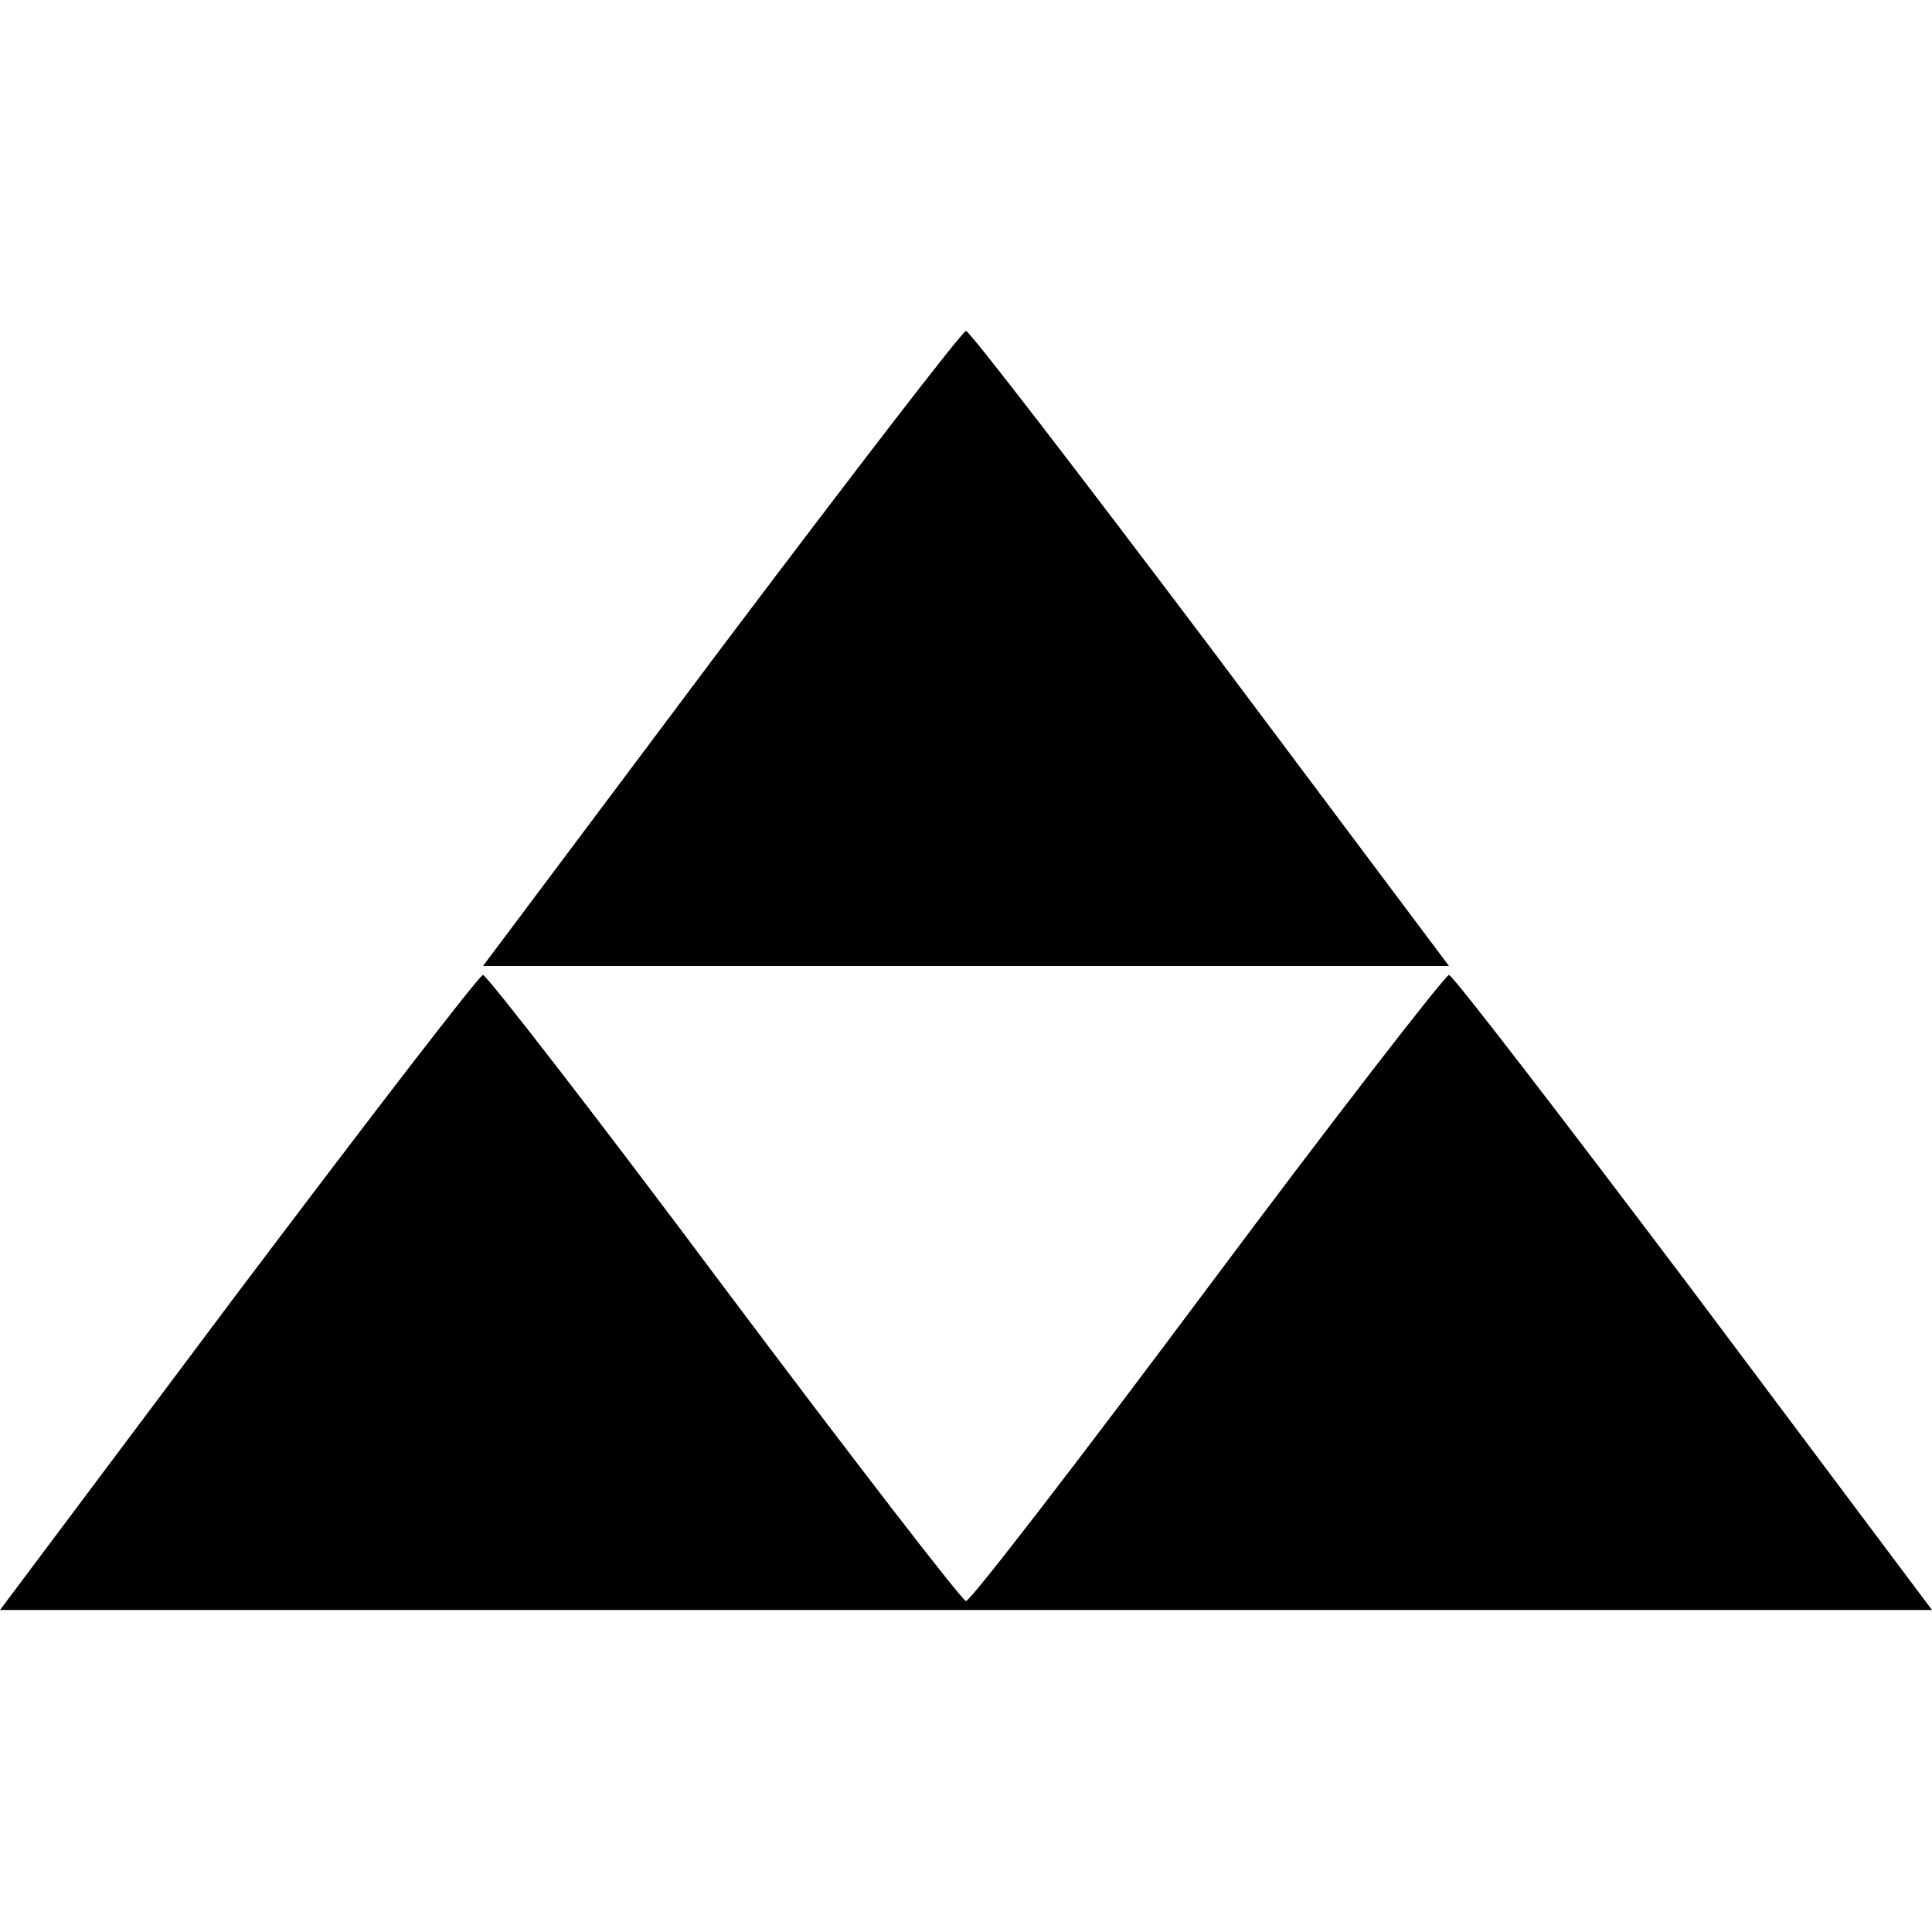
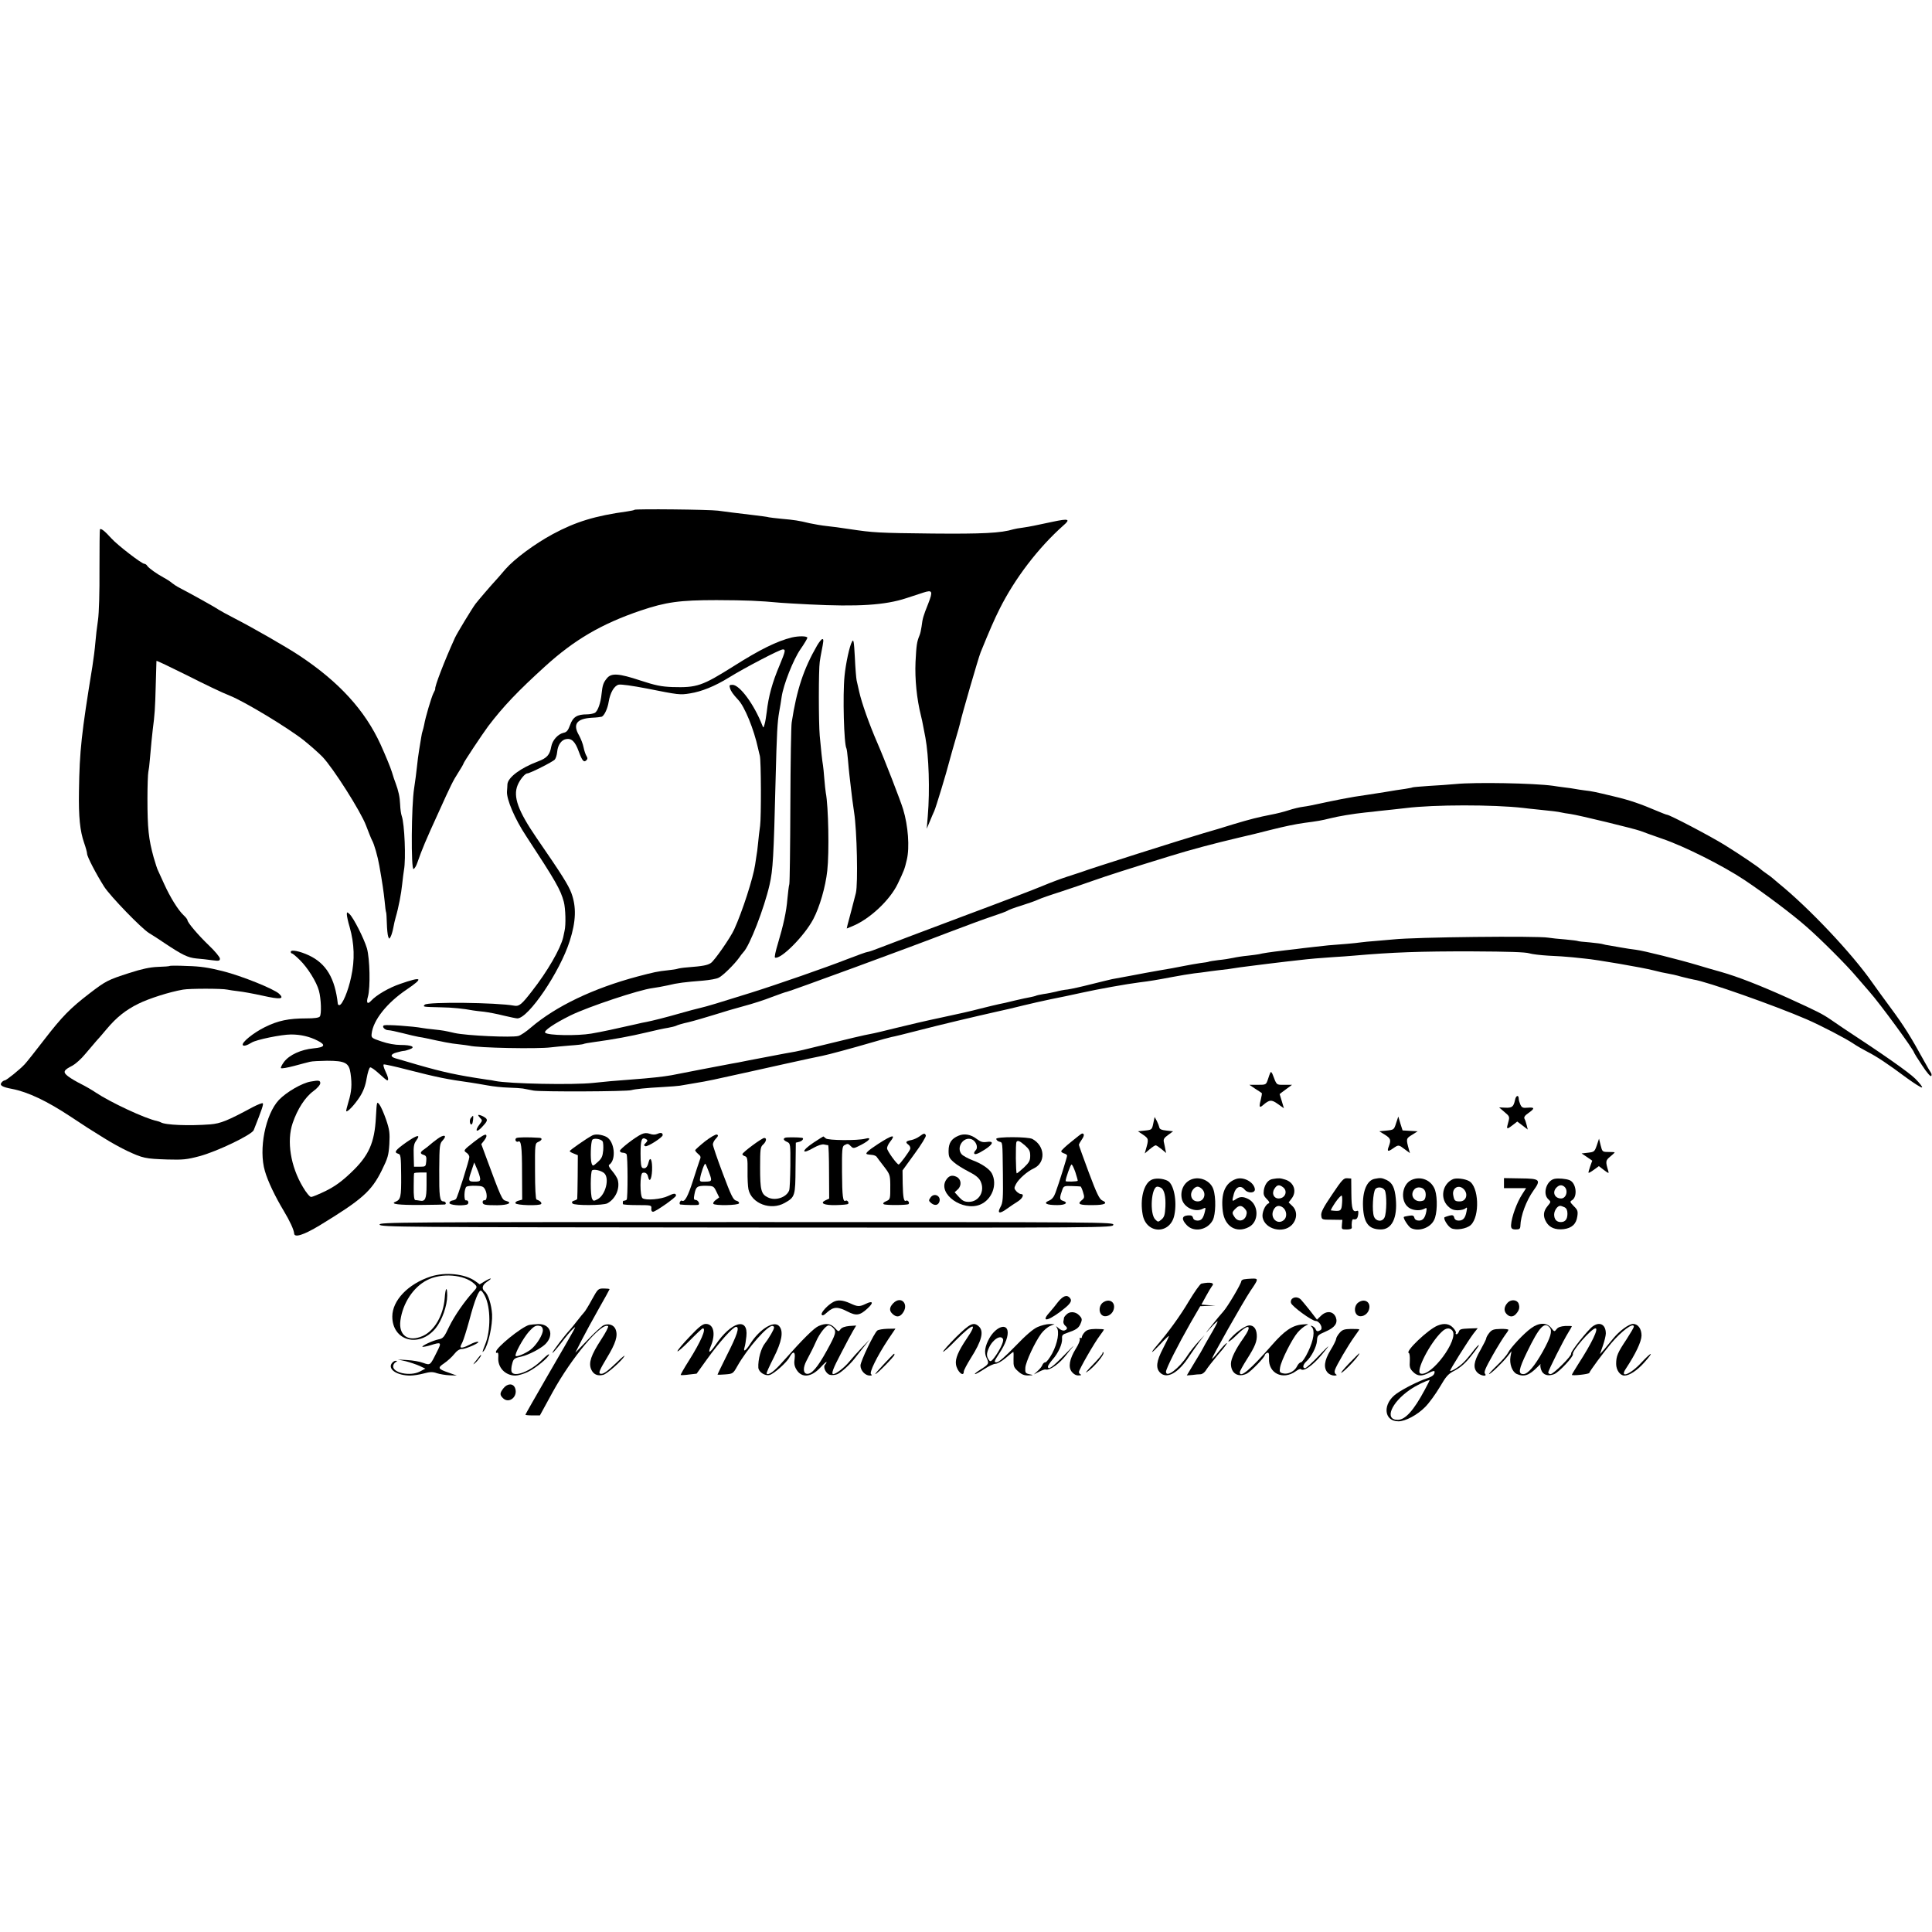
- <svg xmlns="http://www.w3.org/2000/svg" version="1.0" width="216pt" height="216pt" viewBox="0 0 216 216" preserveAspectRatio="xMidYMid meet">
-   <g transform="translate(0,216) scale(0.1,-0.1)" fill="#000000" stroke="none">
-     <path d="M806 1435 l-266 -355 540 0 540 0 -266 355 c-147 195 -270 355 -274 355 -4 0 -127 -160 -274 -355z" />
-     <path d="M266 715 l-266 -355 1080 0 1080 0 -266 355 c-147 195 -270 355 -274 355 -4 0 -126 -157 -270 -350 -144 -193 -265 -350 -270 -350 -4 0 -126 158 -270 350 -144 193 -266 350 -270 350 -4 0 -127 -160 -274 -355z" />
+ <svg xmlns="http://www.w3.org/2000/svg" version="1.0" width="1309pt" height="1309pt" viewBox="0 0 1309 1309" preserveAspectRatio="xMidYMid meet">
+   <g transform="translate(0,1309) scale(0.1,-0.1)" fill="#000000" stroke="none">
+     <path d="M4299 9636 c-2 -3 -24 -7 -49 -11 -218 -30 -349 -70 -505 -154 -122 -66 -259 -167 -321 -238 -32 -38 -63 -73 -69 -79 -28 -30 -117 -134 -133 -155 -24 -32 -124 -197 -139 -229 -72 -158 -141 -338 -134 -348 1 -1 -5 -15 -13 -30 -13 -26 -54 -163 -62 -212 -3 -14 -7 -32 -10 -40 -3 -8 -8 -28 -10 -45 -3 -16 -9 -55 -14 -85 -5 -30 -12 -82 -15 -115 -3 -33 -12 -98 -19 -145 -19 -116 -22 -554 -4 -548 7 3 19 22 26 44 32 92 57 151 143 339 84 186 99 216 133 269 20 31 36 59 36 62 0 8 128 200 168 254 102 134 200 237 385 405 198 180 382 288 647 378 172 58 265 71 515 71 206 -1 283 -4 435 -18 25 -2 110 -7 190 -11 335 -17 517 -5 660 42 41 13 93 30 116 38 62 20 66 10 33 -75 -34 -85 -38 -99 -45 -155 -3 -22 -9 -49 -14 -60 -18 -44 -21 -64 -27 -180 -5 -115 8 -249 37 -365 5 -19 11 -48 14 -65 3 -16 10 -54 16 -83 23 -125 31 -353 16 -532 l-7 -85 21 50 c11 28 25 59 30 70 11 24 82 257 103 340 9 33 27 98 41 145 14 47 28 96 31 110 8 43 124 443 139 480 59 145 94 226 129 295 103 206 262 414 432 565 50 43 36 48 -72 25 -121 -26 -155 -33 -203 -40 -25 -3 -53 -8 -63 -11 -85 -26 -213 -32 -547 -29 -375 4 -401 6 -563 30 -56 9 -127 18 -157 21 -30 3 -82 12 -115 19 -74 18 -101 22 -190 30 -38 4 -77 8 -85 10 -8 3 -55 9 -105 15 -135 16 -174 21 -240 30 -60 8 -559 13 -566 6z" />
+     <path d="M677 9503 c-2 -5 -3 -126 -3 -269 1 -155 -3 -296 -10 -345 -7 -46 -15 -115 -18 -154 -3 -38 -12 -110 -20 -160 -74 -454 -87 -570 -91 -845 -3 -176 7 -270 35 -351 11 -31 20 -64 20 -73 0 -20 62 -139 116 -224 42 -65 253 -283 304 -314 19 -11 67 -42 105 -68 120 -80 157 -98 215 -104 30 -2 79 -8 108 -12 46 -6 52 -4 52 11 0 10 -33 50 -74 89 -75 72 -146 156 -146 172 0 5 -12 20 -27 34 -37 35 -90 121 -130 209 -19 42 -38 83 -42 92 -5 8 -18 49 -30 90 -34 124 -42 194 -42 399 0 85 3 166 6 180 3 14 8 50 10 80 9 101 15 169 20 207 13 100 16 140 20 293 3 91 5 168 5 172 0 4 93 -41 208 -98 114 -58 243 -120 288 -137 99 -39 397 -219 505 -305 43 -35 99 -84 124 -110 72 -75 260 -371 295 -465 17 -45 35 -90 41 -101 14 -24 38 -108 49 -171 21 -119 29 -174 36 -240 3 -38 8 -73 10 -76 2 -4 4 -38 5 -75 1 -38 5 -78 9 -89 7 -19 7 -19 18 1 5 10 13 37 17 59 4 22 11 54 16 70 19 64 38 163 44 225 4 36 9 79 12 95 14 75 4 313 -15 366 -5 13 -10 49 -11 79 -2 50 -11 91 -31 145 -5 11 -16 45 -25 75 -9 30 -44 114 -76 185 -106 232 -281 424 -549 602 -90 60 -323 193 -440 253 -47 24 -96 51 -110 60 -24 17 -201 115 -265 148 -16 8 -39 23 -50 32 -11 10 -36 26 -55 36 -48 26 -103 65 -113 81 -4 7 -13 13 -19 13 -18 0 -184 128 -224 173 -45 50 -71 70 -77 60z" />
+     <path d="M5365 8771 c-101 -25 -215 -81 -395 -195 -213 -134 -248 -146 -415 -141 -76 3 -114 11 -215 44 -148 49 -199 53 -229 14 -23 -28 -29 -46 -35 -103 -6 -63 -26 -119 -46 -130 -10 -5 -34 -10 -53 -10 -67 0 -95 -18 -114 -71 -14 -38 -23 -50 -45 -54 -38 -9 -75 -50 -83 -93 -10 -57 -29 -78 -90 -101 -118 -44 -203 -108 -207 -154 0 -12 -2 -34 -3 -49 -4 -53 53 -187 130 -303 200 -305 233 -363 255 -445 12 -46 15 -157 5 -197 -3 -13 -7 -32 -9 -43 -18 -77 -106 -231 -213 -367 -68 -88 -86 -103 -118 -97 -121 22 -586 27 -607 7 -14 -15 -16 -15 112 -18 75 -1 151 -9 215 -21 11 -2 45 -6 75 -9 30 -4 90 -15 132 -26 43 -10 85 -19 93 -19 75 0 288 314 355 524 43 134 46 232 11 326 -21 55 -62 121 -235 372 -126 184 -161 280 -129 358 15 37 50 80 66 80 17 0 174 79 186 94 7 8 14 31 16 51 4 47 28 81 59 87 38 8 63 -16 87 -83 24 -65 35 -77 52 -60 9 9 9 16 0 30 -6 10 -15 36 -19 57 -4 22 -18 58 -31 82 -44 75 -16 113 87 119 30 1 60 5 67 7 17 7 40 55 47 101 10 61 37 108 67 116 16 4 93 -7 192 -26 215 -43 224 -44 292 -33 78 12 169 49 263 107 110 68 346 191 366 191 20 0 18 -11 -21 -105 -51 -120 -76 -213 -88 -318 -4 -32 -10 -70 -15 -85 -7 -25 -8 -25 -15 -7 -54 140 -153 275 -202 275 -21 0 -23 -3 -17 -22 6 -22 21 -42 55 -79 44 -45 107 -200 135 -329 4 -19 10 -42 12 -50 9 -30 10 -417 2 -475 -5 -33 -11 -87 -14 -120 -3 -33 -8 -71 -11 -85 -2 -14 -6 -41 -9 -60 -13 -88 -86 -316 -142 -438 -25 -55 -134 -212 -158 -227 -23 -15 -54 -21 -156 -29 -30 -2 -62 -7 -70 -10 -8 -3 -37 -7 -65 -10 -68 -7 -95 -13 -205 -42 -300 -80 -553 -201 -723 -346 -31 -27 -69 -53 -85 -57 -44 -12 -352 2 -432 20 -70 16 -75 17 -139 24 -33 3 -69 8 -80 10 -65 12 -241 24 -259 18 -18 -7 5 -33 29 -33 11 0 54 -9 97 -20 42 -11 91 -22 107 -25 17 -2 39 -7 50 -9 119 -26 169 -36 220 -41 33 -4 67 -8 75 -10 58 -15 465 -23 554 -11 23 3 79 8 126 12 47 3 88 8 92 10 4 3 37 9 75 14 127 17 250 40 354 65 57 14 122 28 144 31 22 4 47 10 56 14 8 5 46 16 83 24 37 9 116 32 174 50 59 19 151 46 204 60 53 14 138 41 188 61 51 19 96 35 101 35 12 0 844 305 1094 402 116 44 250 94 300 110 49 16 94 33 100 37 5 5 48 21 94 35 47 15 99 33 115 41 17 8 85 32 152 53 66 22 165 55 220 75 96 34 246 82 519 166 142 44 300 86 470 126 61 14 153 36 205 50 108 27 175 41 240 50 84 11 115 16 170 30 60 15 155 31 240 40 30 3 71 7 90 10 19 2 62 7 95 10 33 4 74 8 90 10 190 24 595 24 795 1 19 -3 64 -7 100 -11 84 -8 141 -15 160 -20 8 -2 35 -7 60 -10 57 -8 435 -100 475 -115 17 -7 82 -30 145 -52 151 -51 413 -183 559 -280 142 -95 327 -234 423 -319 95 -83 270 -258 333 -333 28 -33 68 -79 90 -104 72 -81 305 -399 305 -417 0 -2 24 -40 54 -85 32 -49 57 -77 61 -70 4 6 2 16 -3 23 -5 7 -24 39 -42 72 -95 173 -139 243 -229 365 -43 58 -99 135 -125 172 -137 197 -430 507 -636 674 -19 16 -37 31 -40 34 -3 3 -21 17 -40 30 -19 13 -37 27 -40 30 -12 13 -143 102 -245 165 -97 60 -373 205 -391 205 -4 0 -32 11 -63 24 -117 50 -190 75 -296 100 -129 31 -147 35 -200 41 -22 3 -51 7 -65 10 -14 3 -45 7 -70 10 -25 3 -60 8 -78 11 -131 18 -527 25 -659 12 -43 -4 -125 -10 -183 -13 -57 -4 -107 -8 -110 -10 -3 -2 -26 -6 -50 -10 -25 -3 -88 -13 -140 -22 -52 -8 -107 -17 -122 -19 -70 -10 -88 -13 -168 -28 -47 -9 -114 -23 -150 -31 -36 -8 -85 -18 -110 -21 -25 -3 -70 -14 -100 -24 -30 -10 -82 -23 -115 -29 -91 -18 -140 -30 -260 -66 -60 -19 -150 -46 -200 -60 -140 -41 -783 -245 -830 -264 -11 -4 -54 -18 -95 -31 -41 -13 -115 -41 -165 -62 -49 -21 -295 -115 -545 -208 -250 -94 -494 -186 -542 -205 -48 -19 -93 -35 -101 -35 -7 0 -70 -23 -140 -50 -135 -53 -467 -169 -652 -227 -213 -67 -300 -93 -340 -102 -22 -5 -83 -21 -135 -36 -101 -29 -189 -51 -230 -59 -14 -2 -45 -9 -70 -15 -131 -30 -238 -53 -304 -64 -94 -16 -294 -13 -312 6 -13 12 60 62 171 117 123 60 466 174 555 185 25 3 72 12 105 19 64 16 114 22 240 32 44 4 91 12 105 20 28 13 108 93 137 134 9 14 23 31 30 39 42 42 141 298 177 456 23 101 28 185 41 715 8 315 12 386 24 455 6 33 14 80 17 104 12 82 79 253 128 323 25 36 46 71 46 77 0 12 -58 13 -105 2z" />
+     <path d="M5537 8718 c-92 -159 -139 -301 -173 -523 -4 -22 -8 -272 -9 -555 -1 -283 -4 -526 -7 -540 -4 -14 -9 -59 -13 -100 -7 -87 -27 -178 -65 -305 -15 -49 -24 -91 -19 -93 38 -15 198 145 259 260 43 81 83 218 95 328 14 122 8 438 -10 529 -2 13 -7 55 -10 95 -3 39 -7 80 -9 91 -5 26 -14 111 -22 200 -8 90 -8 448 0 500 3 22 8 51 11 65 15 76 17 90 7 90 -6 0 -21 -19 -35 -42z" />
+     <path d="M5773 8743 c-17 -28 -43 -151 -51 -233 -13 -131 -4 -463 13 -491 2 -3 7 -37 10 -75 3 -38 8 -85 10 -104 2 -19 7 -62 11 -95 3 -33 13 -105 21 -160 19 -121 27 -481 12 -545 -6 -25 -20 -79 -31 -120 -11 -41 -23 -85 -26 -98 l-5 -23 39 16 c117 48 253 176 306 286 42 88 47 99 62 164 20 83 9 231 -25 342 -17 57 -128 343 -174 448 -56 129 -107 273 -124 350 -6 28 -14 61 -17 75 -3 14 -9 84 -12 155 -6 111 -9 127 -19 108z" />
+     <path d="M2350 6894 c0 -10 8 -49 19 -85 32 -113 36 -222 10 -339 -20 -96 -60 -190 -80 -190 -5 0 -9 3 -10 8 -19 174 -79 274 -196 329 -62 29 -123 41 -123 24 0 -6 4 -11 8 -11 5 0 29 -20 54 -45 53 -52 113 -148 129 -208 15 -55 18 -159 6 -174 -6 -9 -38 -13 -91 -13 -121 0 -192 -15 -281 -59 -79 -39 -160 -105 -150 -122 6 -9 29 -2 60 17 31 20 203 55 267 55 65 0 126 -14 180 -42 58 -29 49 -45 -28 -52 -84 -8 -163 -44 -199 -91 -15 -20 -25 -40 -21 -43 4 -4 44 3 89 15 45 12 93 25 107 28 14 4 66 6 115 7 124 0 150 -14 160 -85 11 -76 7 -125 -14 -193 -10 -33 -17 -62 -15 -64 8 -8 57 44 92 98 24 38 38 75 46 124 7 39 17 72 24 75 6 2 33 -17 60 -42 27 -25 52 -46 56 -46 11 0 6 24 -14 65 -10 22 -15 41 -10 43 5 2 78 -14 162 -36 199 -51 268 -65 428 -87 25 -4 75 -12 113 -19 37 -7 101 -14 142 -15 41 -1 85 -4 97 -6 13 -3 45 -9 73 -14 50 -9 631 -7 663 3 24 7 100 15 213 21 53 3 104 7 115 9 10 2 53 9 94 16 41 6 102 18 135 25 207 45 273 60 480 106 127 28 241 53 255 55 41 8 207 53 330 89 63 19 127 36 141 39 14 2 95 22 180 44 154 40 383 94 534 128 44 9 123 28 175 41 52 13 138 32 190 43 52 10 147 30 210 44 107 24 309 60 390 70 67 8 126 18 220 36 52 10 120 21 150 25 30 3 66 8 80 10 14 2 48 7 75 10 49 5 103 12 156 21 15 2 47 6 70 9 24 3 78 10 119 15 41 5 98 12 125 15 28 3 64 7 80 9 74 9 157 16 236 21 47 3 110 7 140 10 263 23 451 30 809 29 237 -1 356 -5 381 -13 19 -6 78 -13 130 -16 52 -2 126 -7 164 -11 39 -4 77 -8 85 -9 72 -6 388 -60 465 -80 33 -9 76 -18 95 -21 19 -3 60 -12 90 -21 30 -8 69 -17 85 -20 86 -12 550 -176 765 -269 97 -42 264 -129 316 -164 25 -17 69 -42 98 -57 59 -30 134 -79 264 -176 51 -37 98 -67 104 -65 6 2 -15 29 -46 60 -46 45 -216 164 -486 341 -14 9 -52 35 -85 58 -59 40 -84 53 -290 147 -191 86 -342 145 -455 177 -47 13 -116 33 -155 45 -127 38 -370 99 -421 105 -27 3 -71 10 -99 15 -27 5 -63 11 -80 14 -16 2 -37 6 -45 9 -8 3 -48 8 -89 12 -41 3 -77 7 -80 9 -3 2 -42 7 -86 11 -44 3 -96 9 -115 12 -77 13 -903 4 -1050 -12 -19 -2 -71 -6 -115 -10 -44 -3 -91 -8 -105 -10 -14 -2 -56 -7 -95 -10 -38 -3 -95 -8 -125 -10 -30 -3 -75 -8 -100 -11 -25 -3 -57 -7 -70 -8 -14 -2 -70 -9 -125 -15 -109 -13 -152 -20 -175 -26 -8 -2 -42 -6 -75 -10 -33 -3 -78 -10 -100 -15 -22 -5 -67 -12 -100 -15 -33 -4 -63 -9 -66 -11 -4 -2 -28 -6 -55 -9 -27 -4 -80 -13 -119 -21 -38 -8 -110 -21 -160 -29 -49 -9 -137 -24 -195 -36 -58 -11 -114 -21 -125 -23 -11 -2 -74 -18 -140 -34 -66 -17 -139 -33 -161 -36 -23 -2 -59 -9 -80 -15 -22 -5 -59 -13 -84 -16 -24 -4 -48 -9 -52 -12 -5 -2 -21 -6 -36 -9 -15 -2 -63 -13 -107 -23 -44 -11 -91 -22 -105 -24 -14 -3 -70 -16 -125 -30 -55 -15 -175 -42 -266 -61 -91 -19 -229 -51 -305 -70 -76 -19 -155 -38 -174 -41 -36 -6 -147 -32 -366 -86 -67 -17 -132 -32 -145 -34 -22 -3 -78 -14 -319 -60 -47 -10 -96 -19 -110 -21 -14 -3 -108 -21 -210 -40 -102 -20 -192 -37 -200 -39 -55 -10 -148 -20 -270 -29 -121 -9 -168 -13 -260 -23 -139 -15 -570 -6 -665 13 -11 3 -36 7 -55 9 -202 30 -294 50 -475 102 -66 20 -131 38 -144 42 -39 11 -36 29 6 40 21 6 43 11 50 11 6 0 24 5 40 11 41 15 12 29 -63 29 -37 0 -87 9 -130 24 -66 22 -69 25 -66 52 10 92 104 210 238 300 117 79 105 90 -44 38 -77 -26 -162 -76 -197 -114 -25 -28 -35 -16 -22 28 17 60 13 257 -7 327 -20 67 -91 207 -118 232 -17 15 -18 15 -18 -3z" />
+     <path d="M1149 6545 c-3 -2 -38 -5 -79 -6 -54 -2 -109 -14 -193 -41 -146 -47 -160 -54 -272 -140 -130 -100 -184 -155 -306 -313 -59 -77 -118 -151 -131 -165 -33 -36 -125 -110 -136 -110 -5 0 -15 -6 -21 -14 -16 -19 2 -31 72 -44 107 -21 236 -82 396 -188 121 -80 110 -73 226 -145 49 -31 119 -69 155 -86 109 -51 125 -54 275 -59 105 -3 132 0 215 22 121 32 357 146 369 177 57 144 68 177 61 182 -4 3 -34 -9 -67 -26 -171 -92 -217 -111 -288 -117 -143 -11 -306 -5 -336 14 -5 3 -17 7 -26 9 -79 16 -315 126 -418 195 -22 15 -65 40 -95 55 -30 15 -70 38 -88 52 -38 29 -33 42 29 73 20 11 59 45 85 77 27 32 61 71 75 88 15 16 47 53 71 82 68 81 130 130 215 172 70 35 210 80 303 96 44 8 266 8 300 0 14 -3 48 -8 75 -11 28 -3 101 -16 164 -30 120 -27 151 -24 112 13 -36 33 -251 120 -381 153 -95 24 -153 33 -241 35 -64 3 -118 3 -120 0z" />
+     <path d="M8608 5824 c-3 -5 -11 -26 -17 -46 -13 -38 -13 -38 -69 -38 l-57 0 40 -27 c22 -14 42 -27 44 -29 2 -2 -1 -22 -7 -46 -13 -49 -9 -57 15 -36 44 38 58 39 101 8 l41 -29 -14 47 c-8 26 -15 48 -15 49 0 1 19 15 42 32 l42 31 -52 0 c-56 0 -51 -4 -79 69 -5 14 -12 21 -15 15z" />
+     <path d="M2105 5762 c-59 -10 -164 -71 -215 -124 -92 -98 -139 -335 -95 -483 20 -69 68 -170 128 -270 41 -68 68 -127 70 -152 1 -31 64 -11 172 54 287 175 351 231 421 372 42 85 47 103 52 180 4 75 1 97 -22 165 -15 43 -35 89 -45 102 -18 23 -18 22 -24 -84 -9 -176 -48 -263 -170 -378 -61 -58 -106 -91 -168 -122 -47 -23 -93 -42 -101 -42 -9 0 -34 30 -56 68 -83 139 -111 310 -69 433 32 94 84 175 140 216 27 20 47 43 47 54 0 19 -10 21 -65 11z" />
+     <path d="M10265 5638 c-10 -47 -20 -55 -66 -53 l-42 2 36 -31 c35 -29 36 -33 27 -66 -15 -52 -13 -55 25 -26 l35 27 36 -27 35 -27 -7 29 c-4 16 -10 36 -15 44 -5 11 2 22 27 39 44 31 43 40 -5 36 -33 -3 -40 0 -50 21 -6 14 -11 31 -11 39 0 29 -19 24 -25 -7z" />
+     <path d="M3240 5534 c0 -3 7 -12 15 -21 14 -13 13 -17 -5 -40 -35 -45 -23 -61 15 -20 38 40 41 50 23 64 -17 13 -48 24 -48 17z" />
+     <path d="M3190 5515 c-13 -15 -5 -54 8 -41 6 6 12 56 6 56 -1 0 -7 -7 -14 -15z" />
+     <path d="M7814 5479 c-9 -43 -10 -44 -56 -49 l-48 -5 36 -24 c37 -26 38 -29 17 -101 l-7 -25 33 28 c18 15 36 27 41 27 5 0 23 -12 40 -26 l31 -26 -5 23 c-2 13 -7 35 -10 49 -5 20 0 30 28 50 l34 25 -45 5 c-32 3 -47 10 -48 21 -2 9 -9 28 -17 44 l-15 27 -9 -43z" />
+     <path d="M9459 5480 c-14 -44 -15 -45 -64 -50 l-50 -5 38 -23 c39 -25 43 -35 27 -78 -14 -36 -7 -40 28 -15 38 26 38 26 80 -6 l35 -26 -7 24 c-20 73 -20 75 21 100 l38 24 -51 3 -51 3 -15 47 -14 47 -15 -45z" />
+     <path d="M4348 5406 c-41 -18 -147 -100 -148 -113 0 -7 9 -13 19 -13 11 0 23 -5 26 -10 9 -14 9 -299 1 -308 -4 -4 -12 -7 -17 -7 -5 0 -9 -3 -9 -7 0 -5 0 -11 0 -16 0 -4 44 -7 98 -7 95 0 97 -1 95 -23 -2 -14 3 -22 12 -22 17 0 155 97 155 109 0 18 -14 17 -53 -2 -46 -23 -153 -32 -174 -15 -18 15 -18 164 0 171 18 7 34 -4 38 -26 9 -42 24 -18 27 42 3 69 -12 104 -24 55 -8 -33 -21 -45 -41 -37 -9 4 -13 30 -13 98 0 94 8 115 39 96 10 -6 9 -12 -4 -25 -14 -14 -14 -17 -2 -22 15 -5 117 60 117 75 0 16 -13 19 -35 9 -16 -7 -33 -7 -52 0 -20 7 -37 6 -55 -2z" />
+     <path d="M3211 5353 c-70 -55 -72 -58 -52 -72 12 -7 21 -21 21 -30 0 -19 -80 -273 -90 -284 -4 -5 -16 -10 -26 -11 -11 -2 -19 -9 -19 -17 0 -13 76 -21 117 -11 18 4 13 33 -5 29 -16 -3 -12 84 4 93 6 4 34 7 62 6 44 -1 53 -5 64 -26 16 -30 13 -76 -4 -72 -7 1 -13 -4 -13 -12 0 -19 14 -22 99 -22 75 1 107 17 58 30 -25 6 -31 18 -138 308 l-28 76 21 27 c13 17 17 30 11 36 -6 6 -36 -12 -82 -48z m42 -247 c2 -17 -4 -21 -28 -22 -53 -1 -55 3 -32 69 l20 61 19 -44 c11 -24 20 -53 21 -64z" />
+     <path d="M4013 5397 c-34 -17 -153 -100 -153 -106 0 -4 12 -11 28 -17 l27 -11 -1 -144 c-1 -79 -2 -147 -3 -151 0 -4 -10 -10 -22 -13 -14 -5 -17 -10 -10 -19 12 -15 208 -14 236 1 55 30 86 98 71 157 -3 14 -21 42 -38 62 -19 21 -27 38 -21 42 51 33 37 162 -20 190 -33 16 -73 20 -94 9z m70 -40 c4 -7 6 -34 4 -61 -4 -41 -10 -55 -37 -79 -33 -30 -34 -30 -42 -8 -9 26 -6 141 5 158 9 14 58 7 70 -10z m10 -215 c39 -34 10 -149 -44 -177 -26 -14 -29 -13 -37 2 -13 23 -12 186 0 194 14 9 61 -2 81 -19z" />
+     <path d="M4777 5357 c-36 -29 -66 -56 -67 -60 0 -5 9 -16 21 -26 17 -14 19 -21 10 -41 -5 -14 -26 -77 -46 -140 -34 -106 -56 -147 -75 -135 -5 3 -10 -2 -14 -10 -3 -8 -1 -16 4 -16 27 -4 116 -5 122 -2 12 6 -3 33 -19 33 -12 0 -14 8 -8 38 10 52 18 58 77 58 51 -1 54 -2 72 -40 l19 -39 -23 -17 c-13 -9 -20 -21 -17 -26 8 -14 170 -11 174 3 3 7 -6 15 -19 18 -20 5 -34 33 -91 185 -37 98 -67 186 -67 196 0 10 9 28 21 40 16 17 17 23 6 27 -7 3 -44 -18 -80 -46z m25 -205 c24 -64 24 -67 -22 -68 -36 -2 -40 1 -37 20 6 39 30 106 36 101 3 -3 13 -27 23 -53z" />
+     <path d="M6229 5390 c-14 -10 -38 -21 -53 -24 -39 -7 -44 -15 -22 -31 11 -8 16 -21 13 -30 -8 -20 -70 -104 -78 -105 -12 0 -79 93 -79 110 0 10 9 29 20 43 43 54 18 50 -81 -14 -72 -47 -92 -67 -71 -70 4 -1 18 -3 31 -4 13 -1 26 -7 30 -12 3 -5 25 -34 49 -65 41 -53 43 -60 44 -124 0 -100 1 -100 -29 -113 -18 -8 -23 -15 -15 -20 14 -8 159 -7 168 1 9 10 -6 29 -17 23 -15 -10 -21 21 -23 116 l-1 89 81 112 c45 61 80 118 77 125 -7 17 -13 16 -44 -7z" />
+     <path d="M6494 5395 c-48 -20 -67 -50 -67 -102 0 -41 4 -50 36 -78 19 -17 65 -45 100 -63 46 -23 69 -42 80 -64 33 -67 -9 -141 -79 -141 -29 0 -43 7 -66 32 l-30 33 22 20 c27 26 23 68 -8 84 -32 16 -55 8 -74 -24 -53 -93 115 -211 232 -164 81 33 120 136 80 212 -16 30 -70 67 -131 89 -31 12 -64 30 -73 40 -40 45 11 123 67 102 29 -11 47 -55 28 -74 -6 -6 -11 -15 -11 -19 0 -15 24 -8 72 23 58 37 64 60 14 52 -27 -4 -42 0 -68 20 -40 31 -85 39 -124 22z" />
+     <path d="M7258 5354 c-38 -30 -68 -59 -68 -64 0 -5 9 -12 20 -15 11 -3 20 -10 20 -15 0 -10 -55 -187 -78 -249 -11 -31 -24 -47 -45 -56 -41 -17 -18 -30 56 -30 58 0 79 17 36 30 -21 7 -21 21 0 78 8 21 15 23 63 21 29 -1 56 -2 59 -3 3 0 11 -18 17 -38 11 -35 10 -40 -10 -56 -31 -26 -14 -33 78 -32 80 0 104 13 61 32 -18 9 -37 47 -90 189 -37 99 -67 183 -67 187 0 5 9 21 20 37 17 24 18 41 1 40 -3 0 -36 -25 -73 -56z m28 -206 c9 -29 17 -55 16 -58 -2 -6 -82 -8 -82 -2 0 18 33 112 40 112 5 0 16 -24 26 -52z" />
+     <path d="M2751 5349 c-73 -52 -84 -67 -53 -76 17 -4 19 -17 20 -149 1 -146 -3 -162 -40 -177 -36 -15 26 -22 169 -21 87 1 161 2 166 3 14 2 7 21 -8 21 -26 0 -30 31 -29 215 1 167 3 177 24 199 33 36 7 42 -37 9 -21 -15 -44 -34 -52 -41 -8 -7 -24 -20 -37 -29 -29 -19 -30 -30 -3 -38 16 -5 20 -14 17 -43 -3 -35 -4 -37 -43 -37 l-40 0 -2 75 c-2 61 1 80 17 102 33 45 7 40 -69 -13z m139 -290 c0 -91 -9 -111 -45 -104 -11 2 -25 4 -31 4 -8 1 -12 30 -11 89 0 48 1 90 3 93 2 3 21 5 43 5 l41 0 0 -87z" />
+     <path d="M3498 5379 c-6 -4 -7 -12 -4 -18 4 -6 11 -9 16 -6 21 13 27 -34 27 -207 l1 -186 -25 -7 c-13 -3 -23 -11 -21 -17 5 -15 166 -19 175 -5 5 9 -9 22 -32 30 -6 2 -10 79 -10 191 -1 187 0 189 22 199 27 12 30 27 6 28 -76 5 -145 4 -155 -2z" />
+     <path d="M5322 5382 c-19 -6 -14 -18 11 -29 22 -10 23 -14 22 -159 -1 -82 -4 -158 -8 -169 -18 -48 -93 -73 -144 -48 -46 22 -53 49 -53 202 0 125 2 140 20 156 22 20 27 45 8 45 -17 -1 -148 -98 -148 -110 0 -5 8 -11 18 -14 15 -5 18 -18 17 -98 -1 -51 2 -108 6 -126 21 -97 152 -146 246 -92 70 39 72 48 73 238 l2 170 24 6 c22 6 34 25 17 27 -25 4 -102 4 -111 1z" />
+     <path d="M5513 5349 c-87 -58 -84 -85 3 -34 25 14 52 23 66 21 13 -3 26 -5 29 -5 3 -1 6 -82 6 -182 l1 -180 -24 -11 c-43 -20 -11 -35 71 -33 41 1 77 4 81 8 9 8 -6 28 -16 22 -19 -12 -24 28 -25 193 -1 154 1 175 16 183 23 12 25 12 45 -8 15 -16 20 -15 70 11 58 30 72 53 27 41 -54 -14 -254 -12 -268 2 -8 7 -15 13 -17 13 -2 0 -31 -19 -65 -41z" />
+     <path d="M6750 5374 c0 -7 9 -16 20 -19 24 -8 22 11 25 -220 2 -166 0 -194 -16 -222 -25 -45 -7 -50 43 -13 24 17 58 40 76 51 32 21 43 49 19 49 -8 0 -22 9 -31 19 -16 18 -16 22 -2 49 18 34 75 85 121 106 82 39 76 152 -10 199 -29 16 -245 16 -245 1z m195 -45 c29 -26 35 -38 35 -70 0 -33 -7 -45 -42 -79 -24 -22 -46 -40 -49 -40 -7 0 -9 201 -2 213 8 13 22 7 58 -24z" />
+     <path d="M10819 5330 c-15 -43 -18 -45 -59 -50 l-44 -5 36 -24 36 -25 -14 -39 c-8 -22 -13 -42 -11 -43 2 -2 18 7 37 21 l33 24 35 -27 c31 -23 34 -24 29 -7 -20 66 -19 72 12 98 17 14 31 27 31 29 0 2 -19 3 -42 3 -41 0 -42 1 -53 45 l-11 45 -15 -45z" />
+     <path d="M7799 5095 c-51 -28 -76 -131 -57 -234 24 -135 189 -136 215 -2 19 93 -4 208 -45 230 -34 18 -86 21 -113 6z m68 -53 c22 -14 32 -60 29 -128 -3 -56 -8 -71 -27 -87 -22 -18 -23 -18 -42 1 -39 39 -27 222 15 222 7 0 18 -4 25 -8z" />
+     <path d="M8072 5099 c-49 -19 -77 -74 -65 -130 12 -60 91 -97 144 -68 18 9 19 8 13 -18 -11 -48 -24 -63 -50 -63 -17 0 -28 7 -31 19 -3 14 -13 18 -36 16 -40 -3 -43 -27 -7 -65 48 -52 141 -35 177 33 20 39 23 154 4 209 -19 58 -91 90 -149 67z m72 -65 c32 -31 14 -84 -29 -84 -27 0 -45 18 -45 46 0 25 24 54 45 54 7 0 21 -7 29 -16z" />
+     <path d="M8375 5102 c-75 -26 -105 -99 -90 -220 13 -102 92 -150 176 -106 71 36 69 153 -3 190 -35 18 -58 18 -86 -2 -25 -17 -26 -14 -12 38 13 47 46 60 72 29 23 -29 75 -26 70 4 -8 47 -77 84 -127 67z m59 -201 c14 -16 16 -26 9 -48 -13 -37 -54 -44 -77 -11 -20 29 -20 34 4 58 25 25 42 25 64 1z" />
+     <path d="M8624 5102 c-31 -4 -54 -34 -61 -75 -4 -29 -1 -40 20 -61 18 -18 21 -26 11 -30 -23 -9 -46 -65 -39 -96 17 -79 137 -109 196 -51 39 39 41 97 4 131 l-24 23 19 25 c39 48 18 112 -43 130 -32 10 -43 11 -83 4z m69 -56 c34 -26 15 -76 -30 -76 -33 0 -49 35 -28 66 17 27 32 30 58 10z m0 -138 c25 -20 29 -63 7 -83 -44 -40 -100 15 -70 70 15 27 37 32 63 13z" />
+     <path d="M9025 4996 c-59 -87 -76 -120 -73 -141 3 -29 4 -29 73 -29 l70 -1 -3 -32 c-3 -32 -2 -33 33 -33 23 0 35 5 34 13 -3 26 1 57 9 56 22 -4 30 4 34 31 3 21 1 29 -7 26 -30 -11 -38 12 -39 115 l-1 104 -27 2 c-24 2 -36 -11 -103 -111z m68 -58 c-4 -54 -9 -57 -75 -49 -4 1 10 25 30 55 20 29 40 49 43 45 3 -5 4 -28 2 -51z" />
+     <path d="M9314 5103 c-53 -10 -84 -85 -79 -190 5 -110 39 -153 121 -153 75 0 113 79 101 209 -7 74 -23 107 -62 126 -33 15 -41 16 -81 8z m68 -77 c15 -23 14 -156 -2 -186 -16 -31 -58 -26 -71 8 -14 37 -7 165 10 186 15 17 50 13 63 -8z" />
+     <path d="M9565 5096 c-74 -32 -80 -162 -8 -195 30 -14 68 -14 93 -1 16 9 18 7 14 -17 -8 -44 -23 -63 -50 -63 -17 0 -28 7 -31 19 -4 15 -11 18 -36 14 -18 -3 -33 -6 -35 -8 -8 -7 30 -65 47 -75 51 -27 130 -1 157 53 22 41 25 149 7 204 -23 66 -94 97 -158 69z m87 -70 c14 -20 8 -64 -8 -70 -57 -22 -100 37 -58 79 17 16 53 12 66 -9z" />
+     <path d="M9845 5101 c-71 -31 -90 -127 -36 -182 22 -22 39 -29 68 -29 22 0 45 6 52 13 11 10 13 6 7 -22 -8 -44 -23 -61 -53 -61 -16 0 -27 7 -30 20 -4 16 -11 19 -32 14 -14 -4 -29 -9 -33 -11 -12 -7 20 -61 44 -74 31 -17 105 -5 133 21 63 59 55 262 -12 298 -29 16 -86 22 -108 13z m67 -63 c39 -32 25 -88 -21 -88 -33 0 -38 4 -45 43 -8 45 32 72 66 45z" />
+     <path d="M10190 5074 l0 -34 75 0 75 0 -25 -39 c-37 -56 -74 -157 -77 -211 -1 -23 6 -30 32 -30 24 0 30 4 31 23 2 71 40 172 89 241 53 73 44 81 -88 82 l-112 2 0 -34z" />
+     <path d="M10533 5103 c-55 -11 -83 -102 -43 -138 19 -18 19 -18 -5 -47 -29 -35 -32 -69 -8 -109 22 -37 62 -53 117 -47 56 7 86 35 93 87 5 35 2 44 -24 69 -26 27 -28 31 -12 40 40 25 28 119 -17 136 -25 10 -76 14 -101 9z m63 -51 c32 -22 18 -82 -19 -82 -44 0 -62 43 -31 74 17 17 33 20 50 8z m5 -142 c13 -7 19 -21 19 -43 0 -38 -15 -57 -45 -57 -29 0 -45 19 -45 51 0 27 22 59 41 59 6 0 19 -5 30 -10z" />
+     <path d="M6305 4977 c-14 -20 -14 -23 5 -39 23 -18 45 -15 54 8 15 40 -34 66 -59 31z" />
+     <path d="M2572 4793 c3 -17 130 -18 2485 -20 2446 -2 2481 -1 2486 18 5 19 -28 19 -2485 19 -2366 0 -2489 -1 -2486 -17z" />
+     <path d="M2918 4441 c-153 -50 -260 -162 -260 -271 0 -166 183 -215 294 -79 43 54 78 152 78 221 0 67 -12 55 -17 -18 -9 -115 -69 -219 -147 -255 -99 -45 -167 2 -153 105 16 117 88 226 181 273 97 50 250 38 318 -24 23 -21 23 -25 -7 -57 -57 -62 -126 -161 -162 -235 -34 -72 -41 -80 -73 -86 -36 -7 -115 -44 -108 -50 2 -2 26 2 53 10 77 24 79 22 44 -47 -45 -90 -43 -89 -92 -72 -23 9 -71 17 -107 19 l-65 4 55 -12 c30 -8 72 -22 94 -32 l38 -18 -38 -20 c-66 -34 -187 -8 -180 39 1 9 9 20 17 25 12 7 12 9 -1 9 -8 0 -20 -8 -27 -19 -25 -40 39 -81 127 -81 20 0 60 6 90 14 44 12 62 12 90 2 19 -6 58 -13 85 -14 l50 -2 -53 19 c-76 26 -79 33 -33 64 22 15 52 42 68 62 18 23 36 35 53 35 29 0 134 48 107 49 -9 1 -34 -8 -54 -19 -37 -20 -63 -26 -63 -15 0 4 6 18 14 33 7 15 28 81 46 147 36 137 65 209 80 200 6 -3 17 -19 25 -35 40 -77 41 -235 2 -330 -21 -52 -22 -60 -7 -40 28 36 58 173 54 245 -4 65 -26 136 -50 155 -22 19 -17 43 15 65 41 27 32 31 -13 5 l-36 -22 -30 22 c-70 50 -203 63 -302 31z" />
+     <path d="M8427 4422 c-9 -2 -17 -8 -17 -13 0 -16 -92 -172 -121 -204 -15 -16 -50 -59 -79 -95 -50 -62 -50 -63 -6 -15 25 28 46 46 46 42 0 -5 -22 -47 -50 -94 -27 -47 -50 -87 -50 -89 0 -2 -25 -44 -55 -93 l-54 -90 37 3 c20 3 46 5 57 5 12 1 28 13 37 29 9 15 46 62 82 105 37 42 63 77 58 77 -5 0 -29 -25 -53 -55 -24 -30 -45 -53 -47 -51 -5 5 213 389 259 458 57 83 57 86 12 85 -22 -1 -47 -3 -56 -5z" />
+     <path d="M8140 4393 c-9 -2 -47 -56 -85 -119 -57 -97 -140 -212 -224 -309 -45 -54 -26 -43 28 15 33 36 61 62 61 58 0 -4 -18 -42 -40 -84 -45 -86 -51 -133 -20 -164 46 -46 124 -3 197 110 20 30 52 75 70 100 l35 45 -42 -45 c-23 -25 -57 -67 -75 -95 -56 -87 -145 -154 -145 -109 0 21 82 183 167 332 l65 112 51 2 52 2 -47 3 -48 4 31 57 c17 31 35 61 40 67 22 23 -8 31 -71 18z" />
+     <path d="M4011 4286 c-22 -41 -46 -80 -53 -87 -7 -8 -29 -34 -48 -59 -19 -25 -41 -51 -48 -59 -35 -37 -123 -153 -119 -157 2 -3 29 28 60 68 30 40 65 82 78 93 27 24 44 55 -175 -323 -80 -139 -146 -254 -146 -257 0 -3 22 -5 49 -5 l49 0 87 159 c127 231 330 474 375 446 5 -3 -16 -44 -47 -91 -69 -106 -86 -157 -68 -201 15 -35 43 -48 82 -38 26 6 127 96 144 127 5 9 -17 -8 -48 -39 -71 -68 -98 -87 -117 -80 -12 5 -1 29 44 104 62 102 78 152 61 196 -12 31 -49 43 -83 27 -12 -6 -61 -50 -106 -98 l-84 -87 43 85 c24 47 76 142 116 213 40 70 73 130 73 132 0 3 -18 5 -39 5 -38 0 -40 -2 -80 -74z" />
+     <path d="M7168 4268 c-18 -24 -41 -52 -51 -63 -65 -70 -29 -73 63 -5 72 54 87 74 69 96 -20 24 -46 15 -81 -28z" />
+     <path d="M8753 4289 c-6 -6 -9 -18 -6 -27 6 -23 142 -122 167 -122 26 0 53 -49 33 -62 -18 -11 -27 -10 -33 6 -3 8 -13 17 -22 21 -14 5 -15 4 -4 -6 22 -24 13 -87 -24 -165 -19 -41 -42 -74 -49 -74 -8 0 -20 -12 -27 -27 -16 -34 -61 -57 -95 -48 -23 5 -25 10 -20 40 8 48 81 193 119 237 18 21 44 42 58 48 21 9 16 10 -28 6 -67 -6 -120 -43 -204 -139 -145 -166 -218 -228 -218 -184 0 6 22 46 48 87 56 88 70 123 67 168 -3 40 -21 62 -50 62 -24 0 -85 -41 -124 -84 -39 -42 -10 -29 34 15 85 85 115 75 50 -17 -53 -74 -85 -139 -85 -174 0 -66 50 -96 109 -66 28 15 121 111 121 126 0 4 7 10 15 14 12 4 14 -4 13 -38 -5 -101 94 -149 181 -87 15 11 31 18 34 15 19 -20 80 23 142 97 63 76 60 76 -16 -3 -46 -49 -90 -88 -97 -88 -19 0 -14 25 9 46 35 31 70 101 72 140 2 35 5 39 58 62 63 27 84 57 70 96 -17 43 -63 48 -101 11 l-27 -26 -47 61 c-26 33 -54 66 -62 75 -18 18 -45 20 -61 4z" />
+     <path d="M5645 4268 c-37 -20 -83 -70 -78 -84 4 -11 14 -7 39 16 42 37 70 38 136 4 60 -31 84 -27 136 21 43 39 37 55 -12 31 -44 -21 -55 -20 -107 4 -49 22 -84 25 -114 8z" />
+     <path d="M6050 4258 c-25 -27 -26 -50 -2 -71 24 -22 45 -21 64 1 53 62 -6 130 -62 70z" />
+     <path d="M7473 4265 c-27 -19 -31 -66 -7 -85 23 -20 66 -1 78 33 19 52 -26 84 -71 52z" />
+     <path d="M9203 4265 c-27 -19 -31 -66 -7 -85 23 -20 66 -1 78 33 19 52 -26 84 -71 52z" />
+     <path d="M10216 4265 c-25 -26 -29 -55 -10 -76 21 -24 46 -24 66 -1 22 25 26 44 17 70 -10 26 -50 30 -73 7z" />
+     <path d="M7226 4184 c-9 -8 -16 -18 -17 -22 0 -4 -2 -15 -4 -24 -2 -9 3 -22 11 -29 18 -15 18 -25 -3 -33 -10 -4 -26 2 -42 16 -14 13 -19 15 -12 5 21 -27 7 -107 -30 -177 -18 -33 -39 -60 -46 -60 -8 0 -16 -8 -20 -17 -3 -10 -17 -28 -32 -41 l-26 -24 35 18 c19 10 39 17 44 15 29 -8 96 40 145 105 8 11 26 33 40 49 14 17 -12 -9 -59 -57 -80 -82 -110 -103 -110 -77 0 6 14 27 31 47 40 45 67 106 65 142 -2 23 3 29 34 39 59 20 77 32 89 58 15 33 14 40 -9 63 -24 24 -63 26 -84 4z" />
+     <path d="M3585 4113 c-52 -14 -225 -154 -225 -183 0 -6 4 -9 9 -5 6 3 9 -10 7 -32 -5 -68 47 -123 116 -123 18 0 56 11 83 24 53 25 145 100 145 119 0 6 -21 -10 -47 -36 -77 -78 -191 -122 -207 -81 -3 9 -2 33 4 53 9 35 13 39 64 50 48 11 130 54 161 84 62 62 34 138 -49 136 -23 -1 -50 -4 -61 -6z m93 -33 c3 -30 -44 -106 -85 -136 -34 -25 -92 -49 -99 -41 -10 10 49 118 89 164 31 34 45 43 66 41 19 -2 27 -9 29 -28z" />
+     <path d="M4673 4034 c-46 -48 -83 -92 -83 -99 0 -7 37 25 82 71 45 46 85 84 90 84 26 0 -14 -91 -94 -218 -33 -52 -58 -96 -56 -98 2 -2 28 -1 56 3 l52 6 69 96 c84 117 177 221 198 221 26 0 8 -54 -63 -194 -35 -71 -64 -129 -62 -130 2 -1 26 0 53 2 49 4 52 5 79 53 71 126 212 286 242 275 13 -5 12 -13 -11 -54 -15 -26 -34 -54 -41 -62 -28 -34 -49 -111 -46 -167 3 -30 45 -57 76 -49 29 7 117 85 135 120 24 45 41 41 35 -8 -5 -33 -2 -52 12 -75 35 -59 100 -54 163 14 23 25 41 41 41 37 0 -5 -5 -13 -10 -18 -16 -16 6 -62 33 -69 12 -3 34 -2 49 4 25 9 87 66 118 106 8 11 35 45 59 75 l44 55 -53 -55 c-29 -30 -68 -74 -87 -97 -31 -38 -89 -83 -107 -83 -16 0 -2 38 53 142 32 62 68 130 80 150 l22 37 -46 -3 c-30 -3 -51 -10 -60 -22 -13 -18 -14 -18 -39 9 -28 30 -60 34 -109 13 -31 -13 -106 -87 -240 -238 -60 -69 -100 -98 -113 -85 -3 3 19 51 48 108 55 109 68 178 38 213 -34 42 -132 -17 -197 -119 -30 -48 -50 -60 -38 -22 4 12 9 45 12 73 14 132 -102 100 -209 -58 -39 -57 -54 -62 -33 -11 36 85 21 153 -33 153 -21 0 -46 -19 -109 -86z m971 60 c25 -24 20 -42 -41 -153 -64 -117 -105 -164 -137 -159 -25 4 -26 42 -2 88 32 61 45 86 65 131 24 55 67 109 86 109 8 0 21 -7 29 -16z" />
+     <path d="M6479 4032 c-49 -49 -89 -94 -89 -100 0 -6 40 29 88 79 118 118 149 122 71 8 -56 -83 -78 -135 -72 -173 7 -48 53 -90 53 -49 0 9 22 50 48 92 74 116 90 181 54 214 -35 32 -59 21 -153 -71z" />
+     <path d="M7030 4099 c-30 -13 -80 -56 -150 -129 -70 -72 -113 -110 -127 -110 -20 0 -19 4 16 58 45 67 65 124 57 158 -12 48 -79 21 -121 -50 -32 -56 -39 -101 -20 -138 18 -37 15 -41 -43 -78 -26 -16 -42 -30 -36 -30 7 0 35 16 64 35 29 19 63 35 75 35 13 0 44 18 70 40 25 22 48 40 50 40 3 0 3 -23 2 -51 -1 -46 2 -54 31 -80 24 -22 42 -29 70 -28 36 1 36 2 7 8 -27 6 -30 10 -28 44 3 41 65 174 108 232 16 21 43 44 60 51 l30 13 -35 0 c-19 0 -55 -9 -80 -20z m-234 -83 c6 -16 -22 -74 -59 -124 -18 -24 -27 -29 -34 -20 -20 26 -21 46 -3 85 26 59 83 93 96 59z" />
+     <path d="M9741 4109 c-64 -25 -223 -177 -196 -186 6 -2 8 -25 7 -53 -3 -42 0 -53 22 -75 30 -30 59 -32 109 -6 23 12 37 15 37 7 0 -21 -15 -33 -55 -46 -52 -17 -149 -65 -201 -101 -98 -67 -91 -189 11 -189 47 0 128 43 181 97 27 27 71 88 99 135 44 75 56 89 103 113 37 20 71 49 108 96 30 37 54 71 54 74 0 8 -19 -12 -51 -55 -15 -19 -39 -48 -55 -63 -28 -28 -83 -62 -89 -55 -4 4 121 203 158 252 l29 37 -61 -2 c-49 -2 -62 -5 -66 -20 -4 -11 -11 -19 -16 -19 -6 0 -8 4 -5 9 3 5 -5 20 -19 35 -25 27 -60 33 -104 15z m99 -34 c48 -58 -145 -318 -216 -291 -35 13 64 207 145 283 28 27 53 29 71 8z m-187 -402 c-75 -140 -132 -203 -183 -203 -92 0 -45 116 83 204 42 29 103 59 134 66 1 0 -14 -30 -34 -67z" />
+     <path d="M10374 4091 c-50 -36 -137 -129 -157 -167 -8 -16 -42 -55 -75 -86 -33 -32 -57 -58 -53 -58 11 0 91 77 125 120 l27 35 -7 -37 c-8 -49 11 -102 42 -117 50 -22 84 -11 143 49 14 14 23 22 19 17 -3 -5 -2 -22 4 -38 12 -35 46 -46 89 -29 33 14 131 119 126 135 -8 22 126 175 153 175 23 0 -25 -100 -116 -241 -24 -38 -44 -71 -44 -74 0 -8 115 4 118 13 4 14 94 136 147 199 71 85 155 147 155 114 0 -5 -23 -44 -50 -86 -60 -90 -70 -113 -70 -166 0 -41 26 -79 56 -79 34 0 87 35 134 88 70 78 54 78 -20 -1 -74 -80 -150 -109 -104 -40 66 100 105 182 106 224 0 46 -24 79 -57 79 -29 0 -94 -48 -136 -100 -19 -23 -46 -56 -61 -74 l-28 -31 20 57 c11 32 20 69 20 83 0 60 -40 83 -88 49 -32 -22 -153 -174 -147 -185 8 -12 -119 -139 -139 -139 -9 0 -16 5 -16 11 0 14 103 218 136 271 13 21 24 40 24 42 0 2 -20 3 -45 2 -31 -2 -50 -9 -59 -22 -14 -18 -15 -18 -36 9 -30 38 -83 37 -136 -2z m126 4 c19 -23 6 -66 -47 -162 -55 -98 -101 -153 -131 -153 -38 0 -33 31 24 149 83 171 118 209 154 166z" />
+     <path d="M5944 4075 c-22 -17 -114 -209 -114 -237 0 -34 32 -68 63 -68 15 0 18 3 9 9 -15 9 39 120 117 238 l48 71 -55 -1 c-30 -1 -61 -6 -68 -12z" />
+     <path d="M7349 4064 c-10 -11 -19 -26 -19 -33 0 -7 -4 -9 -10 -6 -5 3 -7 0 -4 -8 3 -8 -9 -37 -27 -65 -43 -70 -53 -125 -27 -157 13 -16 29 -25 46 -24 15 0 21 3 15 6 -7 2 -13 10 -13 17 0 16 107 202 142 247 15 20 28 39 28 41 0 2 -25 4 -56 4 -42 -1 -60 -6 -75 -22z" />
+     <path d="M9076 4059 c-12 -14 -23 -32 -23 -40 0 -7 -17 -43 -39 -78 -42 -70 -48 -119 -18 -152 9 -10 29 -19 43 -19 18 0 22 3 12 9 -8 5 -11 16 -6 30 9 29 87 162 131 224 19 26 34 48 34 50 0 2 -25 3 -56 3 -46 -1 -59 -5 -78 -27z" />
+     <path d="M10091 4060 c-11 -14 -21 -30 -21 -37 0 -6 -18 -42 -40 -81 -45 -77 -51 -121 -20 -152 23 -23 70 -29 51 -7 -8 11 4 39 52 124 34 60 73 122 85 138 12 15 22 31 22 35 0 4 -24 7 -54 6 -45 -1 -58 -5 -75 -26z" />
+     <path d="M7470 3922 c0 -7 -30 -42 -67 -80 -37 -37 -54 -59 -39 -48 46 29 123 122 112 133 -3 4 -6 1 -6 -5z" />
+     <path d="M5990 3849 c-36 -38 -63 -69 -59 -69 11 0 129 120 129 131 0 13 3 15 -70 -62z" />
+     <path d="M9138 3850 c-37 -39 -59 -66 -49 -61 30 16 136 133 119 131 -2 -1 -33 -32 -70 -70z" />
+     <path d="M3226 3872 c-22 -27 -24 -32 -7 -17 20 17 47 55 39 55 -2 0 -16 -17 -32 -38z" />
+     <path d="M3411 3684 c-26 -33 -26 -46 -1 -69 41 -37 101 14 80 70 -13 34 -52 33 -79 -1z" />
  </g>
</svg>
